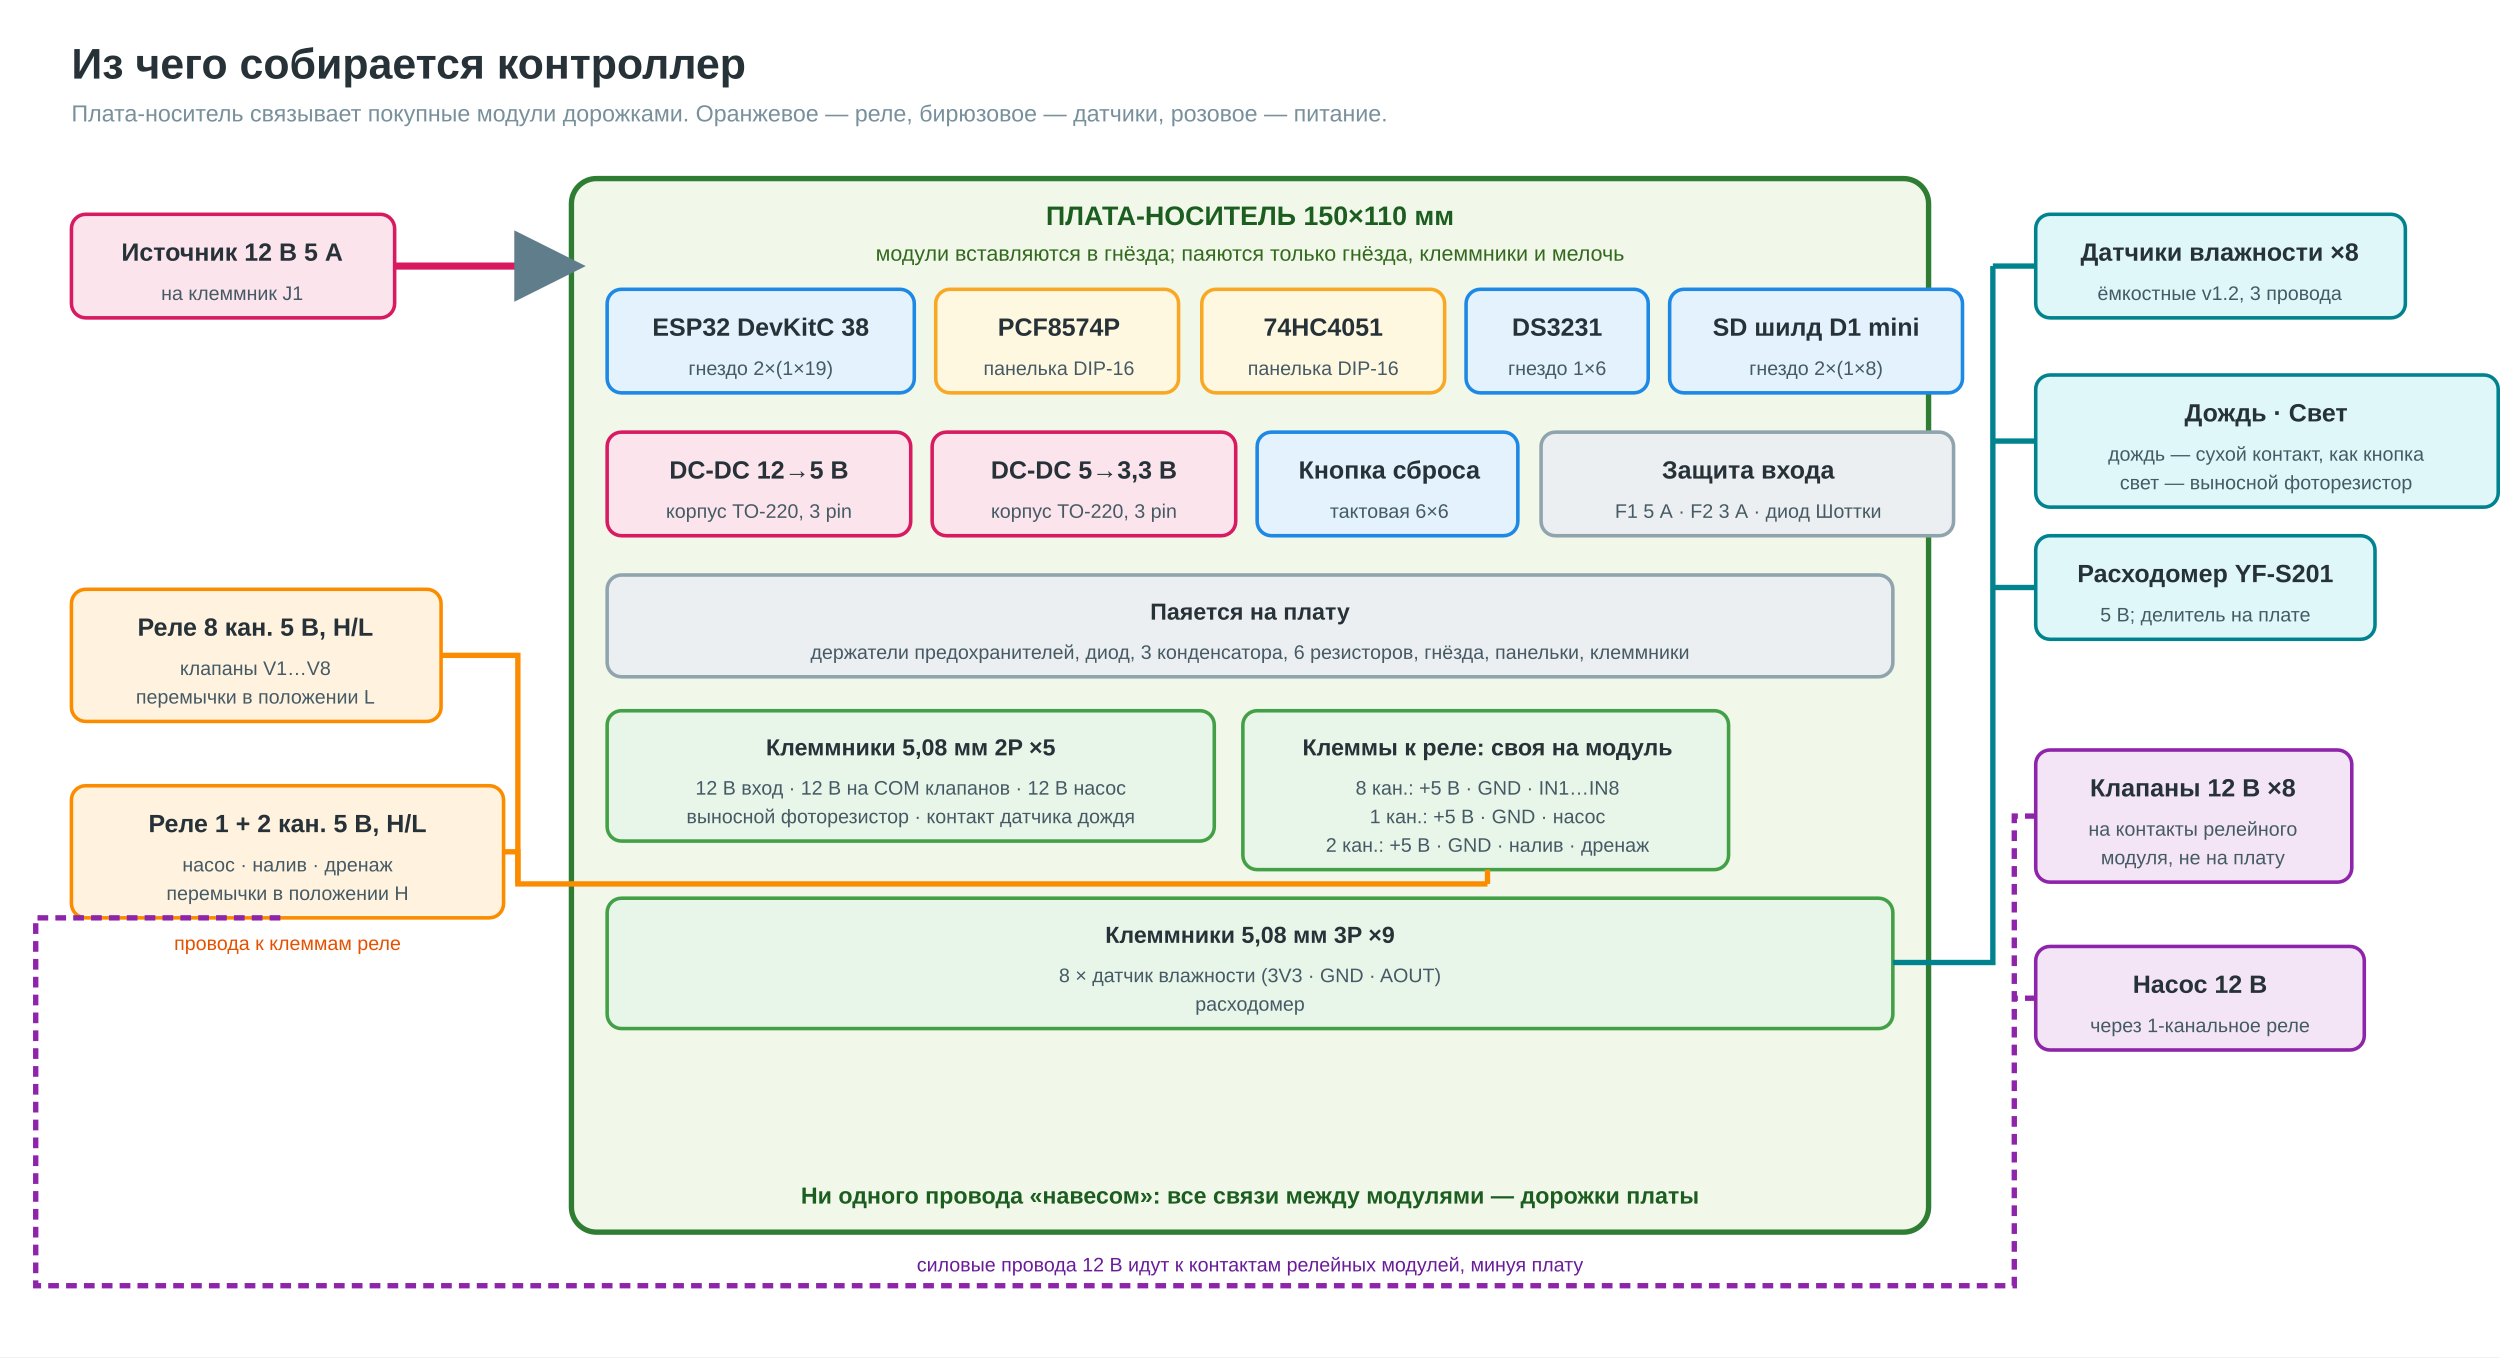
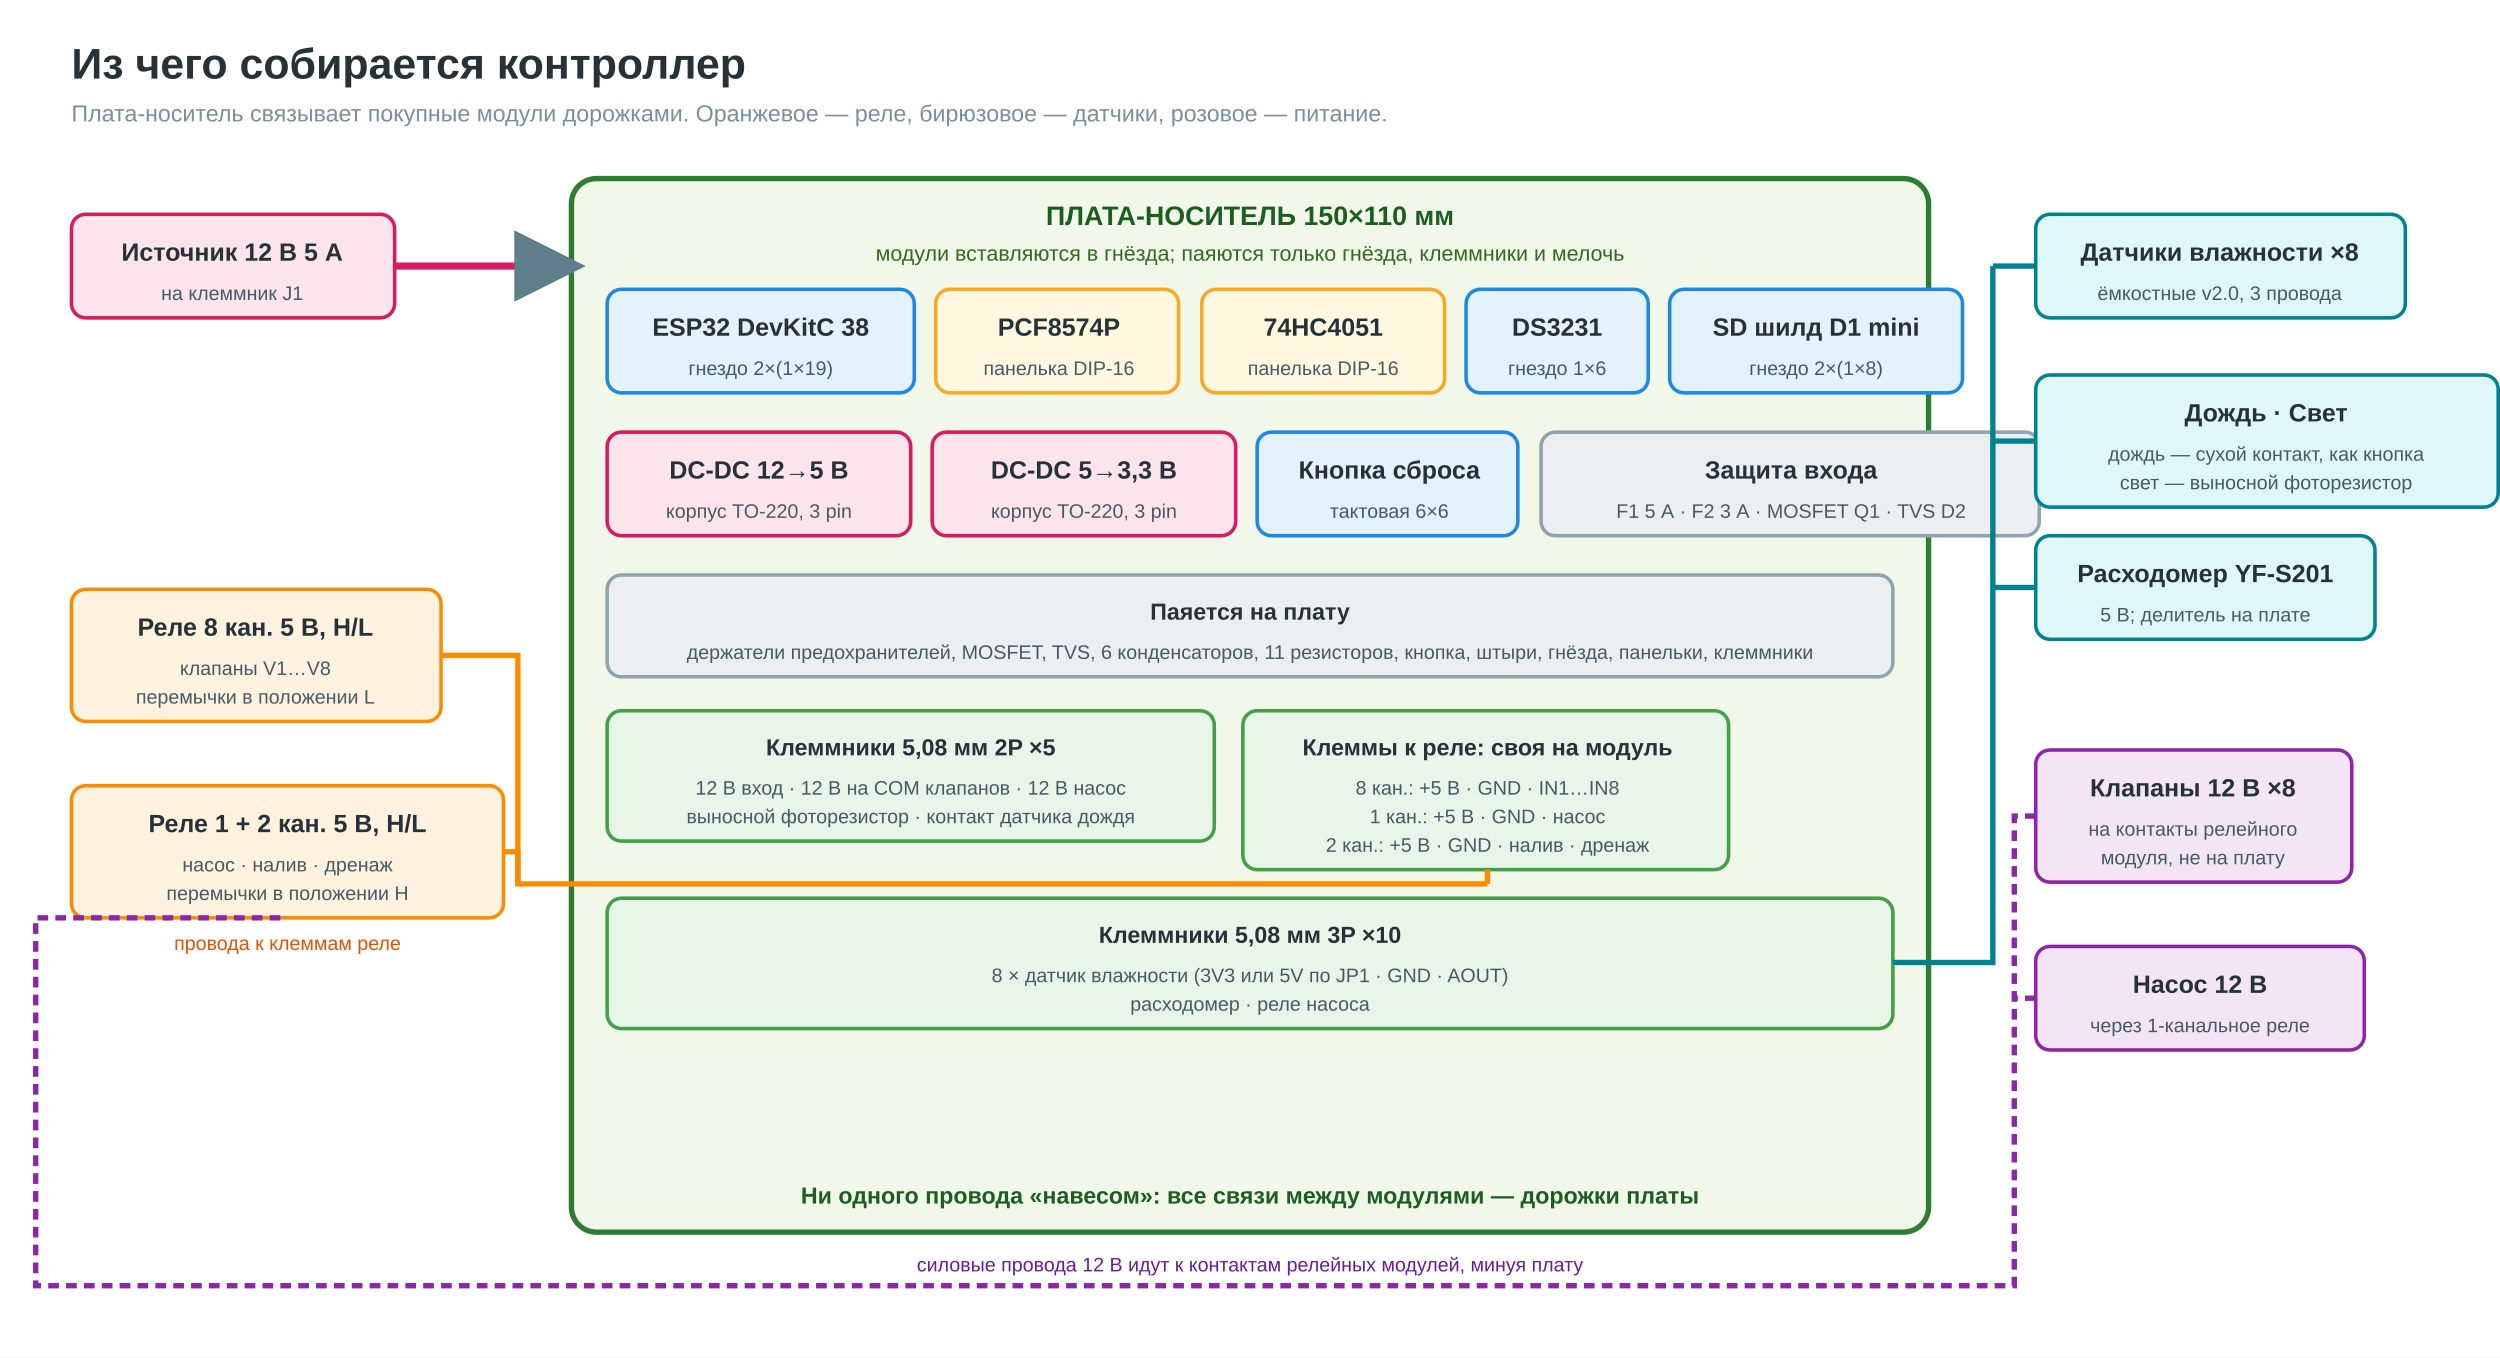
<svg xmlns="http://www.w3.org/2000/svg" viewBox="0 0 1400 760" font-family="Segoe UI, Arial, sans-serif">
  <defs>
    <marker id="arr" markerWidth="10" markerHeight="10" refX="8" refY="5" orient="auto">
      <path d="M0,0 L10,5 L0,10 z" fill="#607D8B" />
    </marker>
  </defs>
  <rect width="1400" height="760" fill="#FFFFFF" />
  <text x="40" y="44" font-size="24" font-weight="bold" fill="#263238">Из чего собирается контроллер</text>
  <text x="40" y="68" font-size="13" fill="#78909C">Плата-носитель связывает покупные модули дорожками. Оранжевое — реле, бирюзовое — датчики, розовое — питание.</text>
  <rect x="320" y="100" width="760" height="590" rx="14" fill="#F1F8E9" stroke="#2E7D32" stroke-width="3" />
  <text x="700" y="126" font-size="15" fill="#1B5E20" text-anchor="middle" font-weight="bold">ПЛАТА-НОСИТЕЛЬ 150×110 мм</text>
  <text x="700" y="146" font-size="12" fill="#33691E" text-anchor="middle">модули вставляются в гнёзда; паяются только гнёзда, клеммники и мелочь</text>
  <rect x="340" y="162" width="172" height="58" rx="8" fill="#E3F2FD" stroke="#1E88E5" stroke-width="2" />
  <text x="426" y="188" font-size="14" font-weight="bold" fill="#263238" text-anchor="middle">ESP32 DevKitC 38</text>
  <text x="426" y="210" font-size="11" fill="#455A64" text-anchor="middle">гнездо 2×(1×19)</text>
  <rect x="524" y="162" width="136" height="58" rx="8" fill="#FFF8E1" stroke="#F9A825" stroke-width="2" />
  <text x="593" y="188" font-size="14" font-weight="bold" fill="#263238" text-anchor="middle">PCF8574P</text>
  <text x="593" y="210" font-size="11" fill="#455A64" text-anchor="middle">панелька DIP-16</text>
  <rect x="673" y="162" width="136" height="58" rx="8" fill="#FFF8E1" stroke="#F9A825" stroke-width="2" />
  <text x="741" y="188" font-size="14" font-weight="bold" fill="#263238" text-anchor="middle">74HC4051</text>
  <text x="741" y="210" font-size="11" fill="#455A64" text-anchor="middle">панелька DIP-16</text>
  <rect x="821" y="162" width="102" height="58" rx="8" fill="#E3F2FD" stroke="#1E88E5" stroke-width="2" />
  <text x="872" y="188" font-size="14" font-weight="bold" fill="#263238" text-anchor="middle">DS3231</text>
  <text x="872" y="210" font-size="11" fill="#455A64" text-anchor="middle">гнездо 1×6</text>
  <rect x="935" y="162" width="164" height="58" rx="8" fill="#E3F2FD" stroke="#1E88E5" stroke-width="2" />
  <text x="1017" y="188" font-size="14" font-weight="bold" fill="#263238" text-anchor="middle">SD шилд D1 mini</text>
  <text x="1017" y="210" font-size="11" fill="#455A64" text-anchor="middle">гнездо 2×(1×8)</text>
  <rect x="340" y="242" width="170" height="58" rx="8" fill="#FCE4EC" stroke="#D81B60" stroke-width="2" />
  <text x="425" y="268" font-size="14" font-weight="bold" fill="#263238" text-anchor="middle">DC-DC 12→5 В</text>
  <text x="425" y="290" font-size="11" fill="#455A64" text-anchor="middle">корпус TO-220, 3 pin</text>
  <rect x="522" y="242" width="170" height="58" rx="8" fill="#FCE4EC" stroke="#D81B60" stroke-width="2" />
  <text x="607" y="268" font-size="14" font-weight="bold" fill="#263238" text-anchor="middle">DC-DC 5→3,3 В</text>
  <text x="607" y="290" font-size="11" fill="#455A64" text-anchor="middle">корпус TO-220, 3 pin</text>
  <rect x="704" y="242" width="146" height="58" rx="8" fill="#E3F2FD" stroke="#1E88E5" stroke-width="2" />
  <text x="778" y="268" font-size="14" font-weight="bold" fill="#263238" text-anchor="middle">Кнопка сброса</text>
  <text x="778" y="290" font-size="11" fill="#455A64" text-anchor="middle">тактовая 6×6</text>
-   <rect x="863" y="242" width="231" height="58" rx="8" fill="#ECEFF1" stroke="#90A4AE" stroke-width="2" />
-   <text x="979" y="268" font-size="14" font-weight="bold" fill="#263238" text-anchor="middle">Защита входа</text>
-   <text x="979" y="290" font-size="11" fill="#455A64" text-anchor="middle">F1 5 А · F2 3 А · диод Шоттки</text>
+   <rect x="863" y="242" width="279" height="58" rx="8" fill="#ECEFF1" stroke="#90A4AE" stroke-width="2" />
+   <text x="1003" y="268" font-size="14" font-weight="bold" fill="#263238" text-anchor="middle">Защита входа</text>
+   <text x="1003" y="290" font-size="11" fill="#455A64" text-anchor="middle">F1 5 А · F2 3 А · MOSFET Q1 · TVS D2</text>
  <rect x="340" y="322" width="720" height="57" rx="8" fill="#ECEFF1" stroke="#90A4AE" stroke-width="2" />
  <text x="700" y="347" font-size="13" font-weight="bold" fill="#263238" text-anchor="middle">Паяется на плату</text>
-   <text x="700" y="369" font-size="11" fill="#455A64" text-anchor="middle">держатели предохранителей, диод, 3 конденсатора, 6 резисторов, гнёзда, панельки, клеммники</text>
+   <text x="700" y="369" font-size="11" fill="#455A64" text-anchor="middle">держатели предохранителей, MOSFET, TVS, 6 конденсаторов, 11 резисторов, кнопка, штыри, гнёзда, панельки, клеммники</text>
  <rect x="340" y="398" width="340" height="73" rx="8" fill="#E8F5E9" stroke="#43A047" stroke-width="2" />
  <text x="510" y="423" font-size="13" font-weight="bold" fill="#263238" text-anchor="middle">Клеммники 5,08 мм 2P ×5</text>
  <text x="510" y="445" font-size="11" fill="#455A64" text-anchor="middle">12 В вход · 12 В на COM клапанов · 12 В насос</text>
  <text x="510" y="461" font-size="11" fill="#455A64" text-anchor="middle">выносной фоторезистор · контакт датчика дождя</text>
  <rect x="696" y="398" width="272" height="89" rx="8" fill="#E8F5E9" stroke="#43A047" stroke-width="2" />
  <text x="833" y="423" font-size="13" font-weight="bold" fill="#263238" text-anchor="middle">Клеммы к реле: своя на модуль</text>
  <text x="833" y="445" font-size="11" fill="#455A64" text-anchor="middle">8 кан.: +5 В · GND · IN1…IN8</text>
  <text x="833" y="461" font-size="11" fill="#455A64" text-anchor="middle">1 кан.: +5 В · GND · насос</text>
  <text x="833" y="477" font-size="11" fill="#455A64" text-anchor="middle">2 кан.: +5 В · GND · налив · дренаж</text>
  <rect x="340" y="503" width="720" height="73" rx="8" fill="#E8F5E9" stroke="#43A047" stroke-width="2" />
-   <text x="700" y="528" font-size="13" font-weight="bold" fill="#263238" text-anchor="middle">Клеммники 5,08 мм 3P ×9</text>
-   <text x="700" y="550" font-size="11" fill="#455A64" text-anchor="middle">8 × датчик влажности (3V3 · GND · AOUT)</text>
-   <text x="700" y="566" font-size="11" fill="#455A64" text-anchor="middle">расходомер</text>
+   <text x="700" y="528" font-size="13" font-weight="bold" fill="#263238" text-anchor="middle">Клеммники 5,08 мм 3P ×10</text>
+   <text x="700" y="550" font-size="11" fill="#455A64" text-anchor="middle">8 × датчик влажности (3V3 или 5V по JP1 · GND · AOUT)</text>
+   <text x="700" y="566" font-size="11" fill="#455A64" text-anchor="middle">расходомер · реле насоса</text>
  <text x="700" y="674" font-size="13" fill="#1B5E20" text-anchor="middle" font-weight="bold">Ни одного провода «навесом»: все связи между модулями — дорожки платы</text>
  <rect x="40" y="120" width="181" height="58" rx="8" fill="#FCE4EC" stroke="#D81B60" stroke-width="2" />
  <text x="130" y="146" font-size="14" font-weight="bold" fill="#263238" text-anchor="middle">Источник 12 В 5 А</text>
  <text x="130" y="168" font-size="11" fill="#455A64" text-anchor="middle">на клеммник J1</text>
  <path d="M221 149 L320 149" fill="none" stroke="#D81B60" stroke-width="4" marker-end="url(#arr)" />
  <rect x="40" y="330" width="207" height="74" rx="8" fill="#FFF3E0" stroke="#FB8C00" stroke-width="2" />
  <text x="143" y="356" font-size="14" font-weight="bold" fill="#263238" text-anchor="middle">Реле 8 кан. 5 В, H/L</text>
  <text x="143" y="378" font-size="11" fill="#455A64" text-anchor="middle">клапаны V1…V8</text>
  <text x="143" y="394" font-size="11" fill="#455A64" text-anchor="middle">перемычки в положении L</text>
  <rect x="40" y="440" width="242" height="74" rx="8" fill="#FFF3E0" stroke="#FB8C00" stroke-width="2" />
  <text x="161" y="466" font-size="14" font-weight="bold" fill="#263238" text-anchor="middle">Реле 1 + 2 кан. 5 В, H/L</text>
  <text x="161" y="488" font-size="11" fill="#455A64" text-anchor="middle">насос · налив · дренаж</text>
  <text x="161" y="504" font-size="11" fill="#455A64" text-anchor="middle">перемычки в положении H</text>
  <path d="M833 487 L833 495" fill="none" stroke="#FB8C00" stroke-width="3" />
  <path d="M833 495 L290 495 L290 367 L247 367" fill="none" stroke="#FB8C00" stroke-width="3" />
  <path d="M290 495 L290 477 L282 477" fill="none" stroke="#FB8C00" stroke-width="3" />
  <text x="161" y="532" font-size="11" fill="#E65100" text-anchor="middle">провода к клеммам реле</text>
  <rect x="1140" y="120" width="207" height="58" rx="8" fill="#E0F7FA" stroke="#00838F" stroke-width="2" />
  <text x="1243" y="146" font-size="14" font-weight="bold" fill="#263238" text-anchor="middle">Датчики влажности ×8</text>
-   <text x="1243" y="168" font-size="11" fill="#455A64" text-anchor="middle">ёмкостные v1.2, 3 провода</text>
+   <text x="1243" y="168" font-size="11" fill="#455A64" text-anchor="middle">ёмкостные v2.0, 3 провода</text>
  <rect x="1140" y="210" width="259" height="74" rx="8" fill="#E0F7FA" stroke="#00838F" stroke-width="2" />
  <text x="1269" y="236" font-size="14" font-weight="bold" fill="#263238" text-anchor="middle">Дождь · Свет</text>
  <text x="1269" y="258" font-size="11" fill="#455A64" text-anchor="middle">дождь — сухой контакт, как кнопка</text>
  <text x="1269" y="274" font-size="11" fill="#455A64" text-anchor="middle">свет — выносной фоторезистор</text>
  <rect x="1140" y="300" width="190" height="58" rx="8" fill="#E0F7FA" stroke="#00838F" stroke-width="2" />
  <text x="1235" y="326" font-size="14" font-weight="bold" fill="#263238" text-anchor="middle">Расходомер YF-S201</text>
  <text x="1235" y="348" font-size="11" fill="#455A64" text-anchor="middle">5 В; делитель на плате</text>
  <rect x="1140" y="420" width="177" height="74" rx="8" fill="#F3E5F5" stroke="#8E24AA" stroke-width="2" />
  <text x="1228" y="446" font-size="14" font-weight="bold" fill="#263238" text-anchor="middle">Клапаны 12 В ×8</text>
  <text x="1228" y="468" font-size="11" fill="#455A64" text-anchor="middle">на контакты релейного</text>
  <text x="1228" y="484" font-size="11" fill="#455A64" text-anchor="middle">модуля, не на плату</text>
  <rect x="1140" y="530" width="184" height="58" rx="8" fill="#F3E5F5" stroke="#8E24AA" stroke-width="2" />
  <text x="1232" y="556" font-size="14" font-weight="bold" fill="#263238" text-anchor="middle">Насос 12 В</text>
  <text x="1232" y="578" font-size="11" fill="#455A64" text-anchor="middle">через 1-канальное реле</text>
  <path d="M1140 149 L1116 149" fill="none" stroke="#00838F" stroke-width="3" />
  <path d="M1140 247 L1116 247" fill="none" stroke="#00838F" stroke-width="3" />
  <path d="M1140 329 L1116 329" fill="none" stroke="#00838F" stroke-width="3" />
  <path d="M1116 149 L1116 539 L1060 539" fill="none" stroke="#00838F" stroke-width="3" />
  <path d="M1140 457 L1128 457 L1128 720 L20 720 L20 514 L161 514" fill="none" stroke="#8E24AA" stroke-width="3" stroke-dasharray="6 4" />
  <path d="M1140 559 L1128 559" fill="none" stroke="#8E24AA" stroke-width="3" stroke-dasharray="6 4" />
  <text x="700" y="712" font-size="11" fill="#6A1B9A" text-anchor="middle">силовые провода 12 В идут к контактам релейных модулей, минуя плату</text>
</svg>
